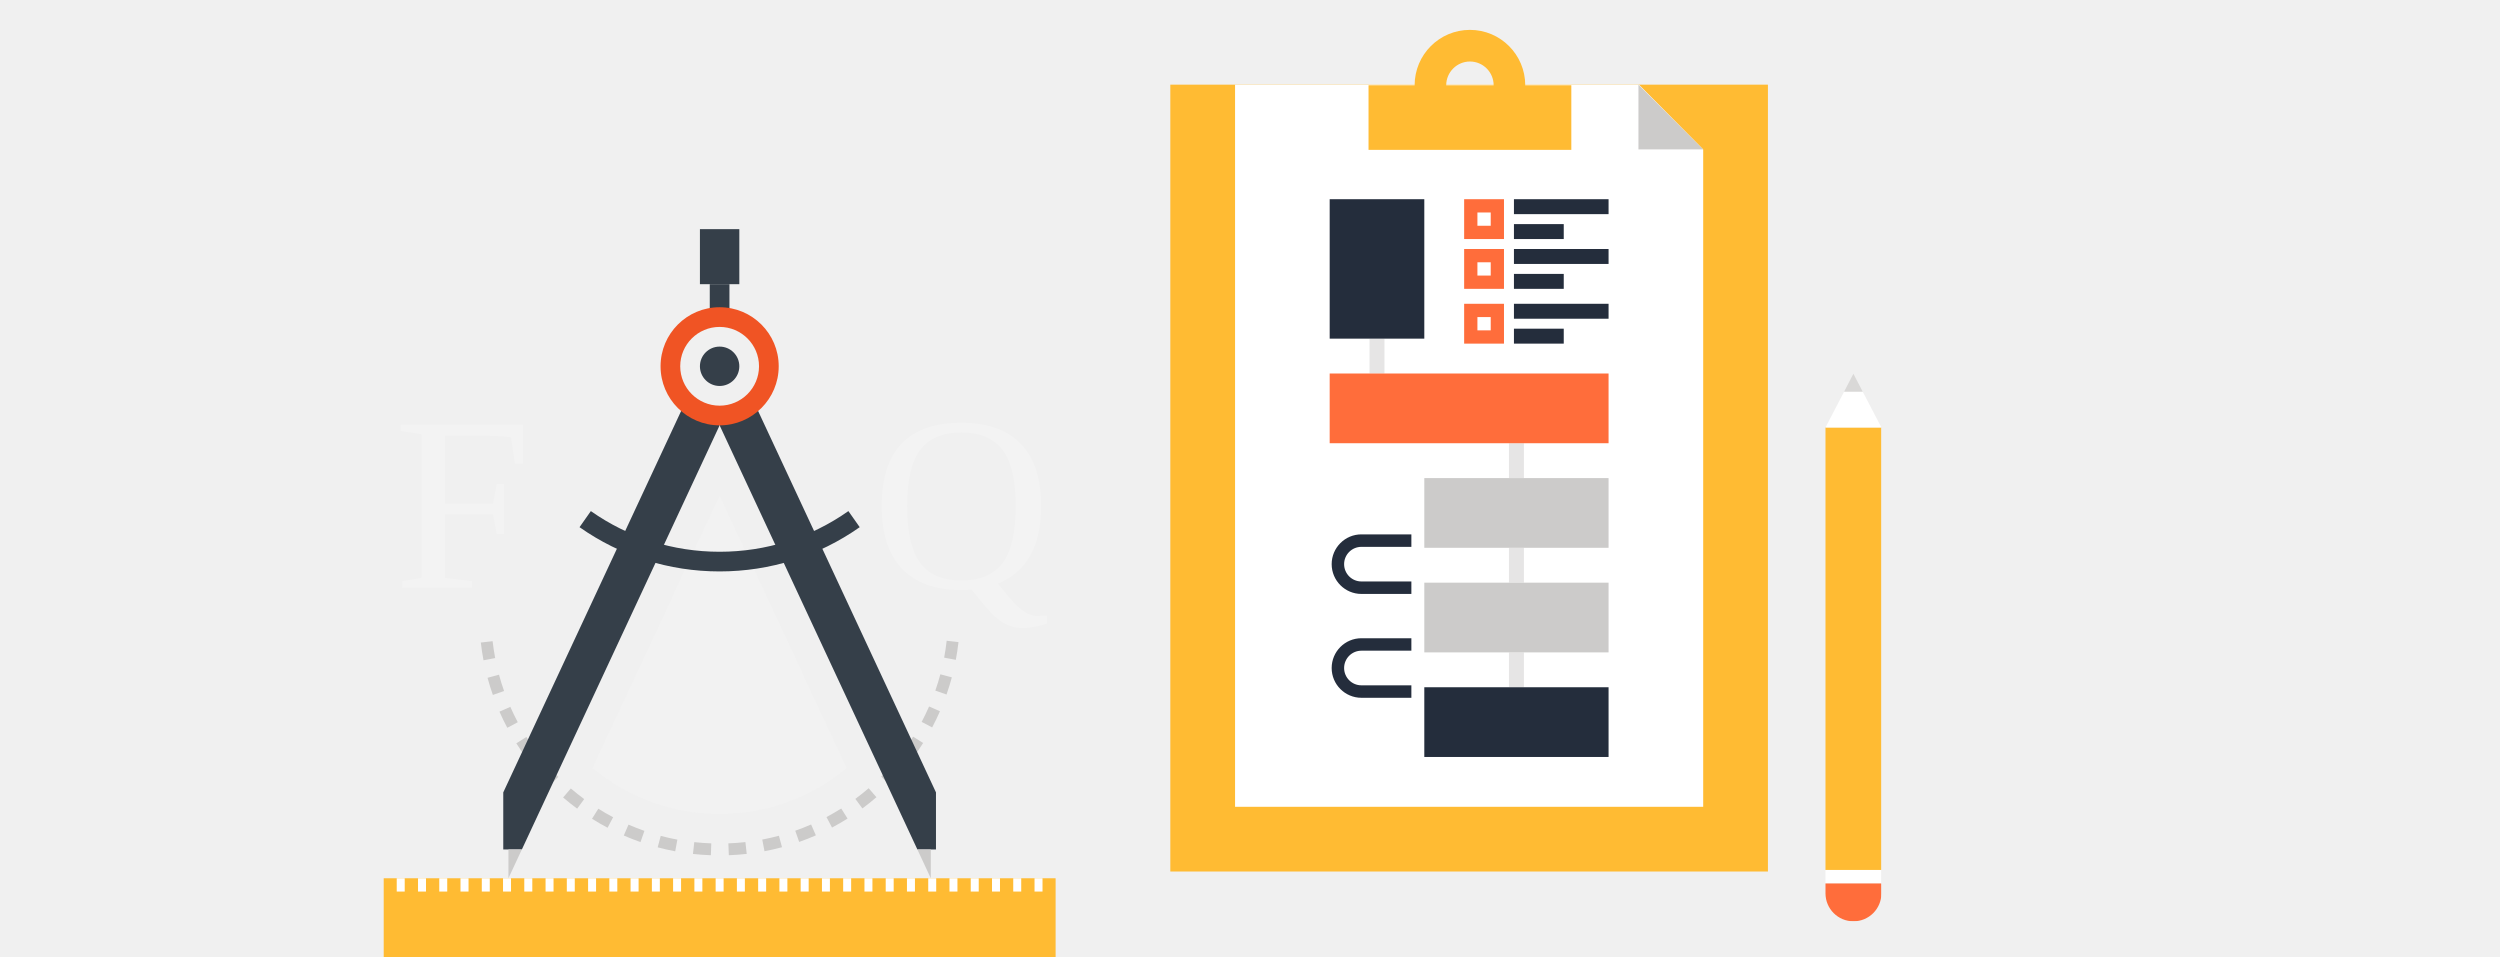
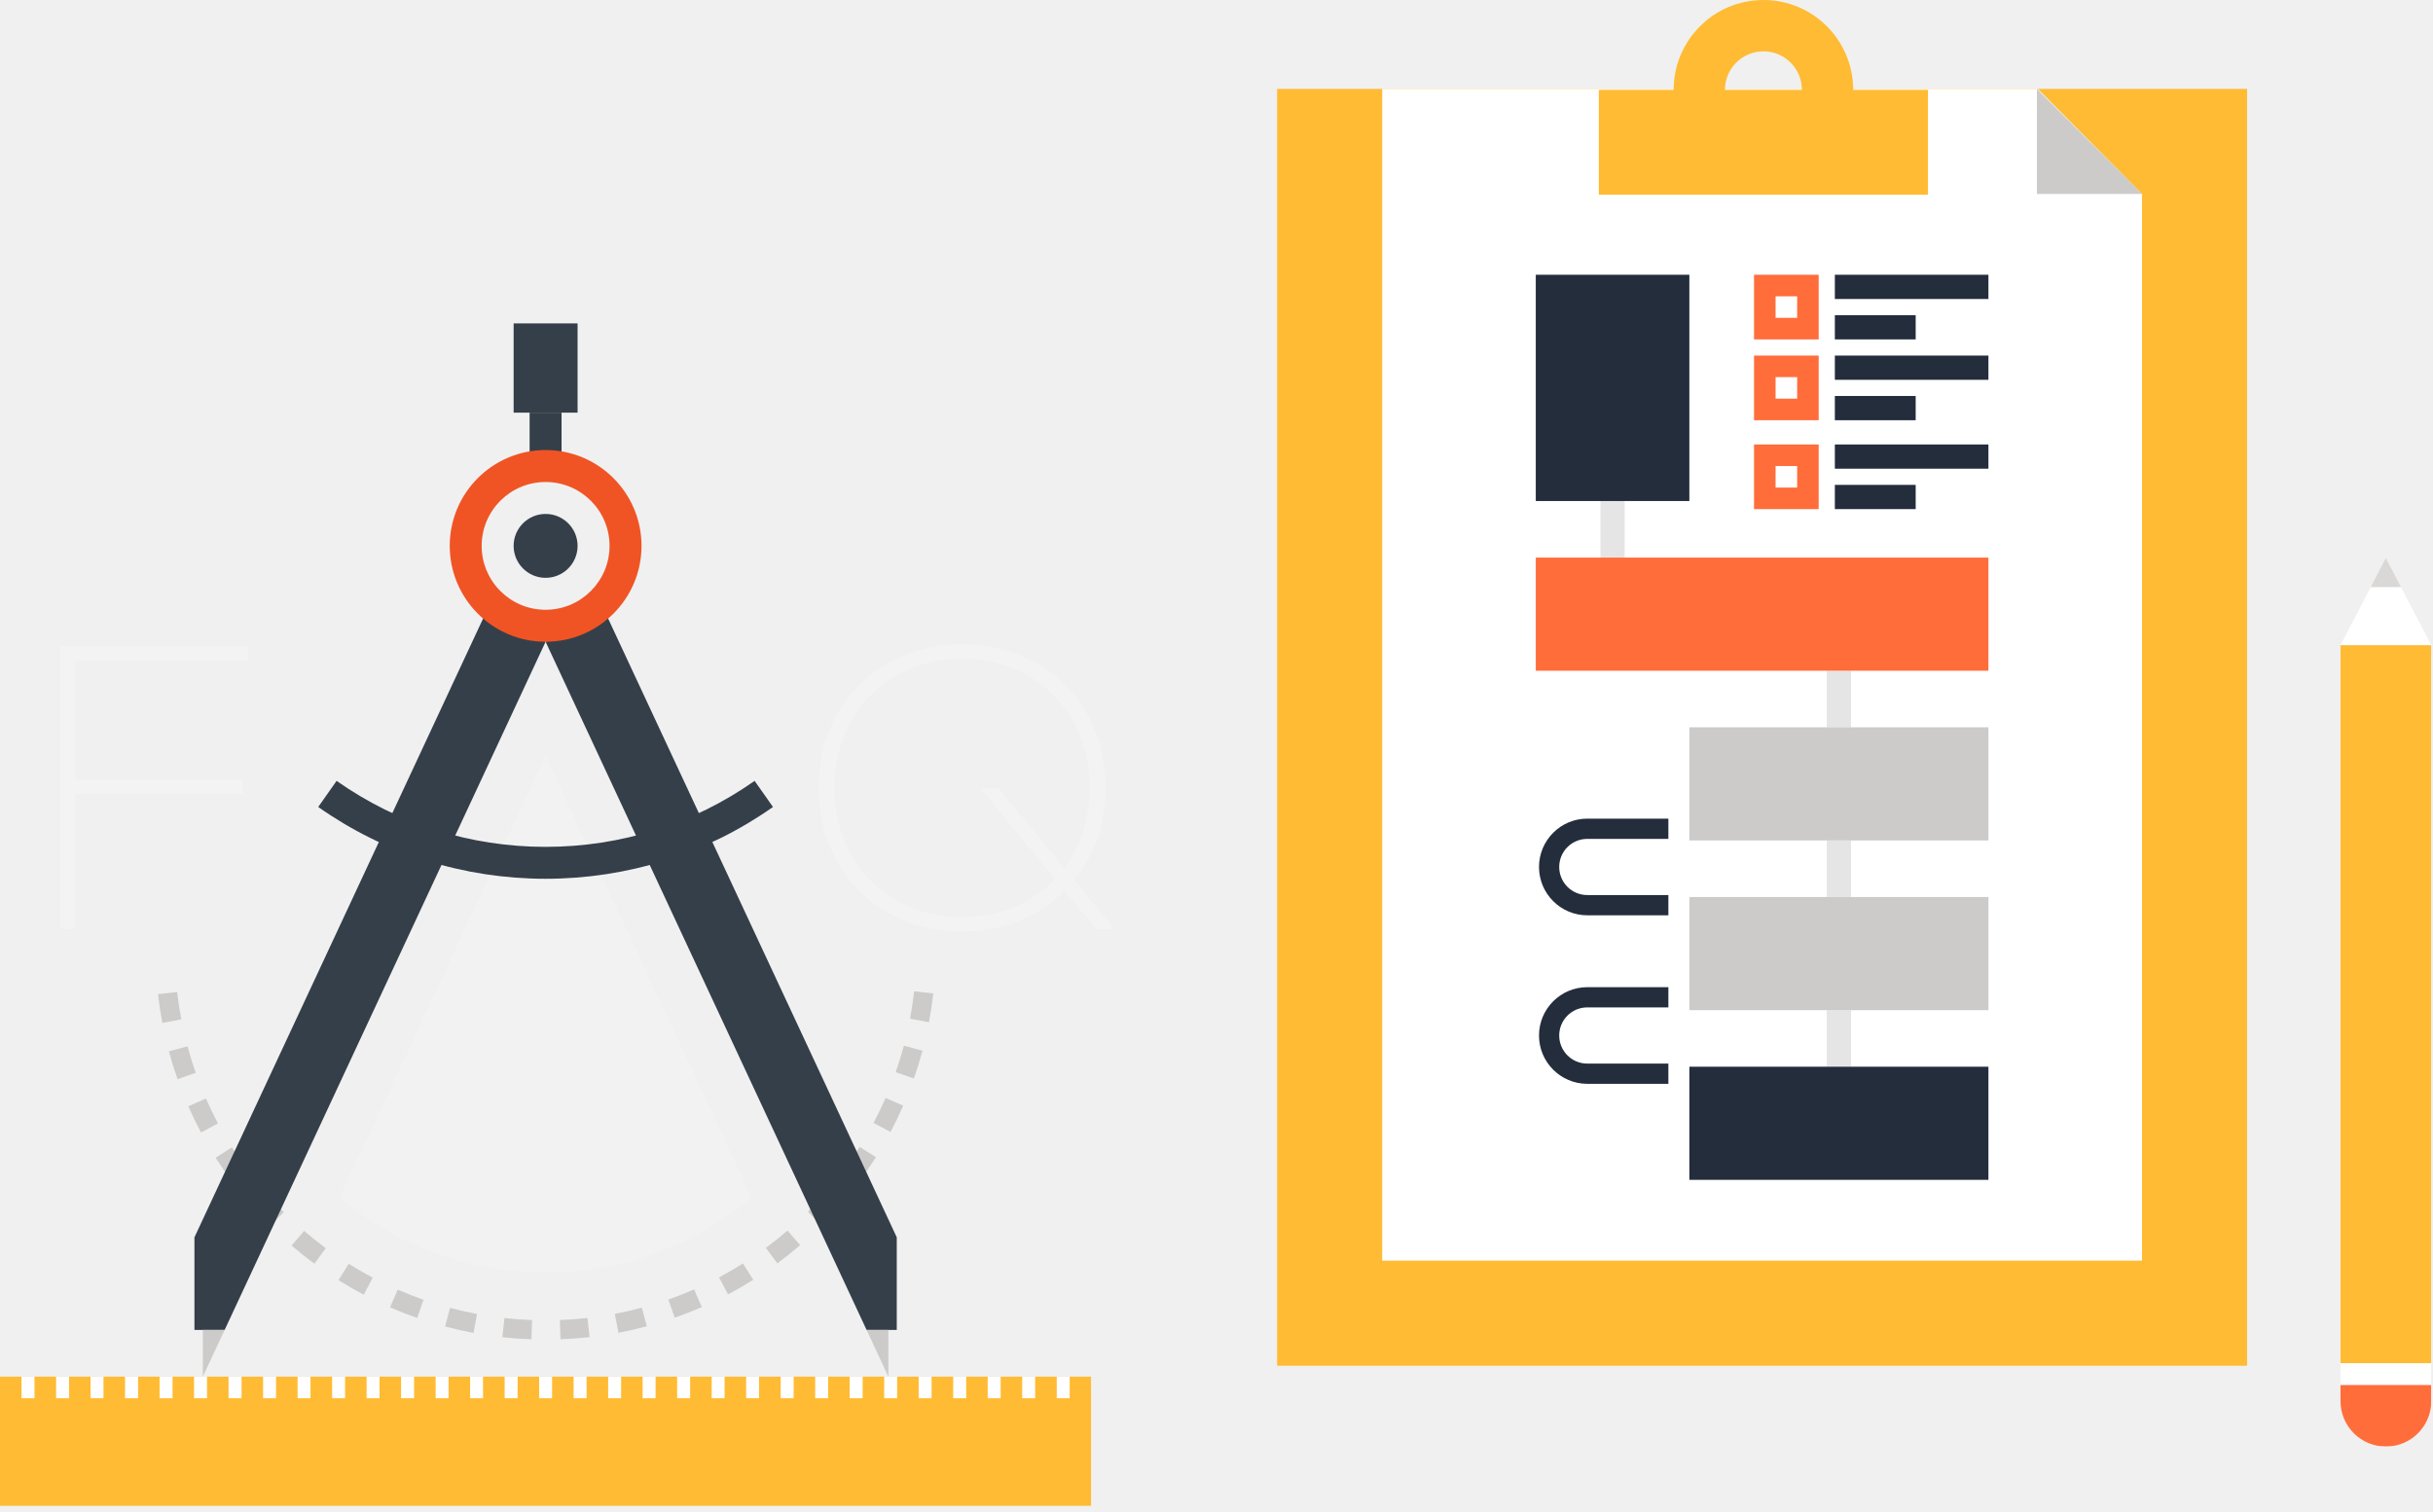
- <svg xmlns="http://www.w3.org/2000/svg" xmlns:xlink="http://www.w3.org/1999/xlink" width="502px" height="192px" viewBox="0 0 502 192" version="1.1">
+ <svg xmlns="http://www.w3.org/2000/svg" xmlns:xlink="http://www.w3.org/1999/xlink" width="301px" height="187px" viewBox="0 0 301 187" version="1.1">
  <defs>
    <polygon id="path-1" points="0 146.355 135 146.355 135 0 0 0" />
    <polygon id="path-3" points="0 179 142.786 179 142.786 0 49 0 0 0" />
  </defs>
-   <g id="Page-1" stroke="none" stroke-width="1" fill="none" fill-rule="evenodd">
-     <g id="Mobile">
-       <g id="Group-10" transform="translate(77, 6)">
-         <g id="Group-6">
-           <g id="Page-1" transform="translate(0, 40)">
-             <path d="M114.928,86.496 L112.585,86.056 C112.796,84.935 112.967,83.795 113.093,82.665 L115.464,82.931 C115.33,84.118 115.151,85.317 114.928,86.496 Z M20.089,86.587 C19.865,85.415 19.683,84.216 19.548,83.021 L21.917,82.751 C22.046,83.888 22.22,85.026 22.432,86.14 L20.089,86.587 Z M113.063,93.461 L110.814,92.672 C111.187,91.605 111.528,90.504 111.824,89.397 L114.127,90.015 C113.815,91.179 113.456,92.339 113.063,93.461 Z M21.967,93.545 C21.569,92.418 21.209,91.258 20.897,90.1 L23.199,89.478 C23.495,90.58 23.838,91.682 24.215,92.753 L21.967,93.545 Z M110.175,100.07 L108.068,98.955 C108.604,97.941 109.106,96.903 109.56,95.864 L111.743,96.819 C111.267,97.911 110.739,99.006 110.175,100.07 Z M24.863,100.14 C24.301,99.083 23.772,97.993 23.291,96.896 L25.474,95.936 C25.931,96.979 26.434,98.016 26.968,99.019 L24.863,100.14 Z M106.333,106.169 L104.414,104.751 C105.094,103.833 105.743,102.881 106.349,101.922 L108.366,103.193 C107.73,104.201 107.047,105.202 106.333,106.169 Z M28.713,106.229 C28.001,105.27 27.315,104.271 26.675,103.258 L28.689,101.982 C29.299,102.946 29.951,103.896 30.628,104.808 L28.713,106.229 Z M101.628,111.63 L99.942,109.943 C100.744,109.141 101.529,108.295 102.275,107.432 L104.08,108.989 C103.296,109.897 102.471,110.787 101.628,111.63 Z M33.425,111.681 C32.579,110.838 31.753,109.951 30.968,109.045 L32.771,107.484 C33.518,108.347 34.304,109.191 35.109,109.993 L33.425,111.681 Z M96.168,116.334 L94.752,114.415 C95.662,113.742 96.563,113.022 97.428,112.277 L98.986,114.084 C98.075,114.869 97.127,115.626 96.168,116.334 Z M38.894,116.378 C37.932,115.67 36.982,114.913 36.072,114.131 L37.625,112.321 C38.491,113.066 39.394,113.784 40.308,114.459 L38.894,116.378 Z M90.07,120.174 L88.953,118.066 C89.958,117.533 90.956,116.956 91.918,116.35 L93.19,118.367 C92.178,119.005 91.127,119.612 90.07,120.174 Z M45.001,120.211 C43.949,119.657 42.898,119.052 41.876,118.411 L43.142,116.39 C44.114,117 45.114,117.575 46.114,118.101 L45.001,120.211 Z M83.472,123.059 L82.685,120.808 C83.752,120.434 84.824,120.014 85.87,119.557 L86.825,121.741 C85.725,122.224 84.597,122.666 83.472,123.059 Z M51.615,123.09 C50.495,122.698 49.364,122.258 48.255,121.776 L49.202,119.587 C50.259,120.046 51.334,120.465 52.399,120.838 L51.615,123.09 Z M76.509,124.927 L76.064,122.584 C77.19,122.37 78.315,122.113 79.407,121.82 L80.025,124.123 C78.875,124.431 77.692,124.701 76.509,124.927 Z M58.581,124.943 C57.395,124.72 56.212,124.454 55.063,124.146 L55.676,121.844 C56.768,122.133 57.892,122.389 59.018,122.598 L58.581,124.943 Z M69.348,125.73 L69.257,123.348 C70.405,123.304 71.556,123.218 72.677,123.092 L72.943,125.463 C71.763,125.593 70.553,125.684 69.348,125.73 Z M65.742,125.732 C64.548,125.69 63.338,125.602 62.147,125.472 L62.409,123.101 C63.541,123.226 64.691,123.31 65.827,123.35 L65.742,125.732 Z" id="Fill-1" fill="#CCCBCA" />
-             <path d="M41.988,108.229 C48.908,113.979 57.8,117.442 67.5,117.442 C77.2,117.442 86.09,113.981 93.01,108.229 L67.499,53.517 L41.988,108.229 Z" id="Fill-3" fill="#F2F2F2" />
-             <mask id="mask-2" fill="white">
-               <use xlink:href="#path-1" />
-             </mask>
-             <g id="Clip-6" />
-             <polygon id="Fill-5" fill="#353F49" mask="url(#mask-2)" points="65.522 17.666 69.473 17.666 69.473 11.064 65.522 11.064" />
-             <path d="M67.5,68.743 C57.357,68.743 47.63,65.671 39.37,59.858 L41.643,56.628 C49.234,61.97 58.175,64.794 67.5,64.794 C76.825,64.794 85.767,61.97 93.357,56.628 L95.63,59.858 C87.371,65.671 77.644,68.743 67.5,68.743" id="Fill-7" fill="#353F49" mask="url(#mask-2)" />
-             <polygon id="Fill-8" fill="#353F49" mask="url(#mask-2)" points="67.499 39.412 27.791 124.573 24.055 124.573 24.055 113.115 60.048 35.937" />
-             <polygon id="Fill-9" fill="#CCCBCA" mask="url(#mask-2)" points="27.791 124.573 25.093 130.355 25.093 124.573" />
-             <polygon id="Fill-10" fill="#353F49" mask="url(#mask-2)" points="67.499 39.412 107.21 124.573 110.944 124.573 110.944 113.115 74.952 35.937" />
-             <polygon id="Fill-11" fill="#CCCBCA" mask="url(#mask-2)" points="107.21 124.573 109.906 130.355 109.906 124.573" />
-             <path d="M67.499,35.458 C63.134,35.458 59.589,31.912 59.589,27.547 C59.589,23.182 63.134,19.645 67.499,19.645 C71.864,19.645 75.411,23.182 75.411,27.547 C75.411,31.912 71.864,35.458 67.499,35.458 M67.499,15.69 C60.951,15.69 55.64,20.998 55.64,27.547 C55.64,34.097 60.951,39.412 67.499,39.412 C74.049,39.412 79.365,34.097 79.365,27.547 C79.365,20.998 74.049,15.69 67.499,15.69" id="Fill-12" fill="#F05424" mask="url(#mask-2)" />
-             <path d="M67.499,31.504 C65.315,31.504 63.544,29.733 63.544,27.547 C63.544,25.366 65.315,23.598 67.499,23.598 C69.684,23.598 71.456,25.366 71.456,27.547 C71.456,29.733 69.684,31.504 67.499,31.504" id="Fill-13" fill="#353F49" mask="url(#mask-2)" />
-             <polygon id="Fill-14" fill="#353F49" mask="url(#mask-2)" points="63.545 11.064 71.456 11.064 71.456 0 63.545 0" />
-             <polygon id="Fill-15" fill="#FFBB33" mask="url(#mask-2)" points="0 146.355 135 146.355 135 130.355 0 130.355" />
-             <polygon id="Fill-16" fill="#FFFFFF" mask="url(#mask-2)" points="2.663 133.025 4.266 133.025 4.266 130.355 2.663 130.355" />
-             <polygon id="Fill-17" fill="#FFFFFF" mask="url(#mask-2)" points="6.939 133.025 8.541 133.025 8.541 130.355 6.939 130.355" />
-             <polygon id="Fill-18" fill="#FFFFFF" mask="url(#mask-2)" points="11.204 133.025 12.804 133.025 12.804 130.355 11.204 130.355" />
-             <polygon id="Fill-19" fill="#FFFFFF" mask="url(#mask-2)" points="15.468 133.025 17.082 133.025 17.082 130.355 15.468 130.355" />
-             <polygon id="Fill-20" fill="#FFFFFF" mask="url(#mask-2)" points="19.743 133.025 21.346 133.025 21.346 130.355 19.743 130.355" />
-             <polygon id="Fill-21" fill="#FFFFFF" mask="url(#mask-2)" points="24.008 133.025 25.611 133.025 25.611 130.355 24.008 130.355" />
-             <polygon id="Fill-22" fill="#FFFFFF" mask="url(#mask-2)" points="28.276 133.025 29.886 133.025 29.886 130.355 28.276 130.355" />
-             <polygon id="Fill-23" fill="#FFFFFF" mask="url(#mask-2)" points="32.549 133.025 34.15 133.025 34.15 130.355 32.549 130.355" />
-             <polygon id="Fill-24" fill="#FFFFFF" mask="url(#mask-2)" points="36.815 133.025 38.414 133.025 38.414 130.355 36.815 130.355" />
-             <polygon id="Fill-25" fill="#FFFFFF" mask="url(#mask-2)" points="41.09 133.025 42.691 133.025 42.691 130.355 41.09 130.355" />
-             <polygon id="Fill-26" fill="#FFFFFF" mask="url(#mask-2)" points="45.355 133.025 46.954 133.025 46.954 130.355 45.355 130.355" />
-             <polygon id="Fill-27" fill="#FFFFFF" mask="url(#mask-2)" points="49.618 133.025 51.23 133.025 51.23 130.355 49.618 130.355" />
-             <polygon id="Fill-28" fill="#FFFFFF" mask="url(#mask-2)" points="53.896 133.025 55.497 133.025 55.497 130.355 53.896 130.355" />
-             <polygon id="Fill-29" fill="#FFFFFF" mask="url(#mask-2)" points="58.158 133.025 59.76 133.025 59.76 130.355 58.158 130.355" />
-             <polygon id="Fill-30" fill="#FFFFFF" mask="url(#mask-2)" points="62.434 133.025 64.035 133.025 64.035 130.355 62.434 130.355" />
-             <polygon id="Fill-31" fill="#FFFFFF" mask="url(#mask-2)" points="66.699 133.025 68.301 133.025 68.301 130.355 66.699 130.355" />
-             <polygon id="Fill-32" fill="#FFFFFF" mask="url(#mask-2)" points="70.966 133.025 72.569 133.025 72.569 130.355 70.966 130.355" />
-             <polygon id="Fill-33" fill="#FFFFFF" mask="url(#mask-2)" points="75.238 133.025 76.842 133.025 76.842 130.355 75.238 130.355" />
-             <polygon id="Fill-34" fill="#FFFFFF" mask="url(#mask-2)" points="79.504 133.025 81.105 133.025 81.105 130.355 79.504 130.355" />
-             <polygon id="Fill-35" fill="#FFFFFF" mask="url(#mask-2)" points="83.771 133.025 85.381 133.025 85.381 130.355 83.771 130.355" />
-             <polygon id="Fill-36" fill="#FFFFFF" mask="url(#mask-2)" points="88.047 133.025 89.645 133.025 89.645 130.355 88.047 130.355" />
-             <polygon id="Fill-37" fill="#FFFFFF" mask="url(#mask-2)" points="92.309 133.025 93.912 133.025 93.912 130.355 92.309 130.355" />
-             <polygon id="Fill-38" fill="#FFFFFF" mask="url(#mask-2)" points="96.584 133.025 98.184 133.025 98.184 130.355 96.584 130.355" />
-             <polygon id="Fill-39" fill="#FFFFFF" mask="url(#mask-2)" points="100.85 133.025 102.451 133.025 102.451 130.355 100.85 130.355" />
-             <polygon id="Fill-40" fill="#FFFFFF" mask="url(#mask-2)" points="105.115 133.025 106.722 133.025 106.722 130.355 105.115 130.355" />
-             <polygon id="Fill-41" fill="#FFFFFF" mask="url(#mask-2)" points="109.39 133.025 110.991 133.025 110.991 130.355 109.39 130.355" />
-             <polygon id="Fill-42" fill="#FFFFFF" mask="url(#mask-2)" points="113.654 133.025 115.255 133.025 115.255 130.355 113.654 130.355" />
-             <polygon id="Fill-43" fill="#FFFFFF" mask="url(#mask-2)" points="117.924 133.025 119.531 133.025 119.531 130.355 117.924 130.355" />
-             <polygon id="Fill-44" fill="#FFFFFF" mask="url(#mask-2)" points="122.195 133.025 123.797 133.025 123.797 130.355 122.195 130.355" />
-             <polygon id="Fill-45" fill="#FFFFFF" mask="url(#mask-2)" points="126.459 133.025 128.062 133.025 128.062 130.355 126.459 130.355" />
-             <polygon id="Fill-46" fill="#FFFFFF" mask="url(#mask-2)" points="130.734 133.025 132.336 133.025 132.336 130.355 130.734 130.355" />
-           </g>
-           <g id="Page-1" transform="translate(158, 0)">
-             <polygon id="Fill-1" fill="#FFBB33" points="0 169 120 169 120 11 0 11" />
-             <polygon id="Fill-2" fill="#FFFFFF" points="107 24.016 107 156 13 156 13 11 94.106 11" />
-             <polygon id="Fill-3" fill="#CCCBCA" points="107 24 94 24 94 11" />
-             <polygon id="Fill-4" fill="#E6E5E5" points="40 69 43 69 43 62 40 62" />
-             <polygon id="Fill-5" fill="#E6E5E5" points="68 90 71 90 71 83 68 83" />
-             <polygon id="Fill-6" fill="#E6E5E5" points="68 111 71 111 71 104 68 104" />
-             <polygon id="Fill-7" fill="#E6E5E5" points="68 132 71 132 71 125 68 125" />
-             <polygon id="Fill-8" fill="#FF6D3B" points="32 83 88 83 88 69 32 69" />
-             <polygon id="Fill-9" fill="#242D3C" points="32 62 51 62 51 34 32 34" />
-             <polygon id="Fill-10" fill="#CCCBCA" points="51 104 88 104 88 90 51 90" />
-             <polygon id="Fill-11" fill="#CCCBCA" points="51 125 88 125 88 111 51 111" />
-             <polygon id="Fill-12" fill="#242D3C" points="51 146 88 146 88 132 51 132" />
-             <polygon id="Fill-13" fill="#242D3C" points="69 37 88 37 88 34 69 34" />
-             <polygon id="Fill-14" fill="#242D3C" points="69 42 79 42 79 39 69 39" />
-             <path d="M61.665,39.333 L64.336,39.333 L64.336,36.666 L61.665,36.666 L61.665,39.333 Z M59,42 L67,42 L67,34 L59,34 L59,42 Z" id="Fill-15" fill="#FF6D3B" />
-             <polygon id="Fill-16" fill="#242D3C" points="69 47 88 47 88 44 69 44" />
-             <polygon id="Fill-17" fill="#242D3C" points="69 52 79 52 79 49 69 49" />
-             <path d="M61.665,49.334 L64.336,49.334 L64.336,46.666 L61.665,46.666 L61.665,49.334 Z M59,52 L67,52 L67,44 L59,44 L59,52 Z" id="Fill-18" fill="#FF6D3B" />
-             <polygon id="Fill-19" fill="#242D3C" points="69 58 88 58 88 55 69 55" />
-             <polygon id="Fill-20" fill="#242D3C" points="69 63 79 63 79 60 69 60" />
-             <path d="M61.665,60.336 L64.336,60.336 L64.336,57.668 L61.665,57.668 L61.665,60.336 Z M59,63 L67,63 L67,55 L59,55 L59,63 Z" id="Fill-21" fill="#FF6D3B" />
-             <g id="Group-34">
-               <path d="M48.404,110.757 L38.369,110.757 C36.452,110.757 34.898,109.201 34.898,107.281 C34.898,105.365 36.452,103.808 38.369,103.808 L48.404,103.808 L48.404,101.301 L38.369,101.301 C35.076,101.301 32.399,103.986 32.399,107.281 C32.399,110.579 35.076,113.263 38.369,113.263 L48.404,113.263 L48.404,110.757 Z" id="Fill-22" fill="#242D3C" />
-               <path d="M48.404,131.613 L38.369,131.613 C36.452,131.613 34.898,130.057 34.898,128.137 C34.898,126.217 36.452,124.66 38.369,124.66 L48.404,124.66 L48.404,122.158 L38.369,122.158 C35.076,122.158 32.399,124.838 32.399,128.137 C32.399,131.436 35.076,134.116 38.369,134.116 L48.404,134.116 L48.404,131.613 Z" id="Fill-24" fill="#242D3C" />
-               <path d="M55.4,11.121 C55.4,8.492 57.54,6.352 60.167,6.352 C62.79,6.352 64.924,8.492 64.924,11.121 L55.4,11.121 Z M71.268,11.121 C71.268,4.975 66.297,0 60.167,0 C54.029,0 49.057,4.975 49.057,11.121 L39.801,11.121 L39.801,24.096 L80.522,24.096 L80.522,11.121 L71.268,11.121 Z" id="Fill-26" fill="#FFBB33" />
-               <mask id="mask-4" fill="white">
-                 <use xlink:href="#path-3" />
-               </mask>
-               <g id="Clip-29" />
-               <polygon id="Fill-28" fill="#FFBB33" mask="url(#mask-4)" points="131.558 168.692 142.784 168.692 142.784 79.835 131.558 79.835" />
-               <polygon id="Fill-30" fill="#FFFFFF" mask="url(#mask-4)" points="131.558 171.391 142.784 171.391 142.784 168.688 131.558 168.688" />
-               <path d="M142.786,171.396 L142.786,173.383 C142.786,176.487 140.276,179 137.179,179 C134.073,179 131.559,176.487 131.559,173.383 L131.559,171.396 L142.786,171.396 Z" id="Fill-31" fill="#FF6D3B" mask="url(#mask-4)" />
-               <polygon id="Fill-32" fill="#FFFFFF" mask="url(#mask-4)" points="142.784 79.835 139.032 72.644 135.299 72.644 131.559 79.835" />
-               <polygon id="Fill-33" fill="#D9D8D7" mask="url(#mask-4)" points="139.032 72.644 137.161 69.049 135.299 72.644" />
-             </g>
-           </g>
-           <text id="Q" font-family=".SFNSDisplay-Regular, .SF NS Display" font-size="50" font-weight="normal" letter-spacing="0.5" fill-opacity="0.2" fill="#FFFFFF">
-             <tspan x="98" y="112">Q</tspan>
-           </text>
-           <text id="F" font-family=".SFNSDisplay-Regular, .SF NS Display" font-size="50" font-weight="normal" letter-spacing="0.5" fill-opacity="0.2" fill="#FFFFFF">
-             <tspan x="2" y="112">F</tspan>
-           </text>
+   <g id="Symbols" stroke="none" stroke-width="1" fill="none" fill-rule="evenodd">
+     <g id="faq-nbg">
+       <g id="Page-1" transform="translate(0, 40)">
+         <path d="M114.928,86.496 L112.585,86.056 C112.796,84.935 112.967,83.795 113.093,82.665 L115.464,82.931 C115.33,84.118 115.151,85.317 114.928,86.496 Z M20.089,86.587 C19.865,85.415 19.683,84.216 19.548,83.021 L21.917,82.751 C22.046,83.888 22.22,85.026 22.432,86.14 L20.089,86.587 Z M113.063,93.461 L110.814,92.672 C111.187,91.605 111.528,90.504 111.824,89.397 L114.127,90.015 C113.815,91.179 113.456,92.339 113.063,93.461 Z M21.967,93.545 C21.569,92.418 21.209,91.258 20.897,90.1 L23.199,89.478 C23.495,90.58 23.838,91.682 24.215,92.753 L21.967,93.545 Z M110.175,100.07 L108.068,98.955 C108.604,97.941 109.106,96.903 109.56,95.864 L111.743,96.819 C111.267,97.911 110.739,99.006 110.175,100.07 Z M24.863,100.14 C24.301,99.083 23.772,97.993 23.291,96.896 L25.474,95.936 C25.931,96.979 26.434,98.016 26.968,99.019 L24.863,100.14 Z M106.333,106.169 L104.414,104.751 C105.094,103.833 105.743,102.881 106.349,101.922 L108.366,103.193 C107.73,104.201 107.047,105.202 106.333,106.169 Z M28.713,106.229 C28.001,105.27 27.315,104.271 26.675,103.258 L28.689,101.982 C29.299,102.946 29.951,103.896 30.628,104.808 L28.713,106.229 Z M101.628,111.63 L99.942,109.943 C100.744,109.141 101.529,108.295 102.275,107.432 L104.08,108.989 C103.296,109.897 102.471,110.787 101.628,111.63 Z M33.425,111.681 C32.579,110.838 31.753,109.951 30.968,109.045 L32.771,107.484 C33.518,108.347 34.304,109.191 35.109,109.993 L33.425,111.681 Z M96.168,116.334 L94.752,114.415 C95.662,113.742 96.563,113.022 97.428,112.277 L98.986,114.084 C98.075,114.869 97.127,115.626 96.168,116.334 Z M38.894,116.378 C37.932,115.67 36.982,114.913 36.072,114.131 L37.625,112.321 C38.491,113.066 39.394,113.784 40.308,114.459 L38.894,116.378 Z M90.07,120.174 L88.953,118.066 C89.958,117.533 90.956,116.956 91.918,116.35 L93.19,118.367 C92.178,119.005 91.127,119.612 90.07,120.174 Z M45.001,120.211 C43.949,119.657 42.898,119.052 41.876,118.411 L43.142,116.39 C44.114,117 45.114,117.575 46.114,118.101 L45.001,120.211 Z M83.472,123.059 L82.685,120.808 C83.752,120.434 84.824,120.014 85.87,119.557 L86.825,121.741 C85.725,122.224 84.597,122.666 83.472,123.059 Z M51.615,123.09 C50.495,122.698 49.364,122.258 48.255,121.776 L49.202,119.587 C50.259,120.046 51.334,120.465 52.399,120.838 L51.615,123.09 Z M76.509,124.927 L76.064,122.584 C77.19,122.37 78.315,122.113 79.407,121.82 L80.025,124.123 C78.875,124.431 77.692,124.701 76.509,124.927 Z M58.581,124.943 C57.395,124.72 56.212,124.454 55.063,124.146 L55.676,121.844 C56.768,122.133 57.892,122.389 59.018,122.598 L58.581,124.943 Z M69.348,125.73 L69.257,123.348 C70.405,123.304 71.556,123.218 72.677,123.092 L72.943,125.463 C71.763,125.593 70.553,125.684 69.348,125.73 Z M65.742,125.732 C64.548,125.69 63.338,125.602 62.147,125.472 L62.409,123.101 C63.541,123.226 64.691,123.31 65.827,123.35 L65.742,125.732 Z" id="Fill-1" fill="#CCCBCA" />
+         <path d="M41.988,108.229 C48.908,113.979 57.8,117.442 67.5,117.442 C77.2,117.442 86.09,113.981 93.01,108.229 L67.499,53.517 L41.988,108.229 Z" id="Fill-3" fill="#F2F2F2" />
+         <mask id="mask-2" fill="white">
+           <use xlink:href="#path-1" />
+         </mask>
+         <g id="Clip-6" />
+         <polygon id="Fill-5" fill="#353F49" mask="url(#mask-2)" points="65.522 17.666 69.473 17.666 69.473 11.064 65.522 11.064" />
+         <path d="M67.5,68.743 C57.357,68.743 47.63,65.671 39.37,59.858 L41.643,56.628 C49.234,61.97 58.175,64.794 67.5,64.794 C76.825,64.794 85.767,61.97 93.357,56.628 L95.63,59.858 C87.371,65.671 77.644,68.743 67.5,68.743" id="Fill-7" fill="#353F49" mask="url(#mask-2)" />
+         <polygon id="Fill-8" fill="#353F49" mask="url(#mask-2)" points="67.499 39.412 27.791 124.573 24.055 124.573 24.055 113.115 60.048 35.937" />
+         <polygon id="Fill-9" fill="#CCCBCA" mask="url(#mask-2)" points="27.791 124.573 25.093 130.355 25.093 124.573" />
+         <polygon id="Fill-10" fill="#353F49" mask="url(#mask-2)" points="67.499 39.412 107.21 124.573 110.944 124.573 110.944 113.115 74.952 35.937" />
+         <polygon id="Fill-11" fill="#CCCBCA" mask="url(#mask-2)" points="107.21 124.573 109.906 130.355 109.906 124.573" />
+         <path d="M67.499,35.458 C63.134,35.458 59.589,31.912 59.589,27.547 C59.589,23.182 63.134,19.645 67.499,19.645 C71.864,19.645 75.411,23.182 75.411,27.547 C75.411,31.912 71.864,35.458 67.499,35.458 M67.499,15.69 C60.951,15.69 55.64,20.998 55.64,27.547 C55.64,34.097 60.951,39.412 67.499,39.412 C74.049,39.412 79.365,34.097 79.365,27.547 C79.365,20.998 74.049,15.69 67.499,15.69" id="Fill-12" fill="#F05424" mask="url(#mask-2)" />
+         <path d="M67.499,31.504 C65.315,31.504 63.544,29.733 63.544,27.547 C63.544,25.366 65.315,23.598 67.499,23.598 C69.684,23.598 71.456,25.366 71.456,27.547 C71.456,29.733 69.684,31.504 67.499,31.504" id="Fill-13" fill="#353F49" mask="url(#mask-2)" />
+         <polygon id="Fill-14" fill="#353F49" mask="url(#mask-2)" points="63.545 11.064 71.456 11.064 71.456 0 63.545 0" />
+         <polygon id="Fill-15" fill="#FFBB33" mask="url(#mask-2)" points="0 146.355 135 146.355 135 130.355 0 130.355" />
+         <polygon id="Fill-16" fill="#FFFFFF" mask="url(#mask-2)" points="2.663 133.025 4.266 133.025 4.266 130.355 2.663 130.355" />
+         <polygon id="Fill-17" fill="#FFFFFF" mask="url(#mask-2)" points="6.939 133.025 8.541 133.025 8.541 130.355 6.939 130.355" />
+         <polygon id="Fill-18" fill="#FFFFFF" mask="url(#mask-2)" points="11.204 133.025 12.804 133.025 12.804 130.355 11.204 130.355" />
+         <polygon id="Fill-19" fill="#FFFFFF" mask="url(#mask-2)" points="15.468 133.025 17.082 133.025 17.082 130.355 15.468 130.355" />
+         <polygon id="Fill-20" fill="#FFFFFF" mask="url(#mask-2)" points="19.743 133.025 21.346 133.025 21.346 130.355 19.743 130.355" />
+         <polygon id="Fill-21" fill="#FFFFFF" mask="url(#mask-2)" points="24.008 133.025 25.611 133.025 25.611 130.355 24.008 130.355" />
+         <polygon id="Fill-22" fill="#FFFFFF" mask="url(#mask-2)" points="28.276 133.025 29.886 133.025 29.886 130.355 28.276 130.355" />
+         <polygon id="Fill-23" fill="#FFFFFF" mask="url(#mask-2)" points="32.549 133.025 34.15 133.025 34.15 130.355 32.549 130.355" />
+         <polygon id="Fill-24" fill="#FFFFFF" mask="url(#mask-2)" points="36.815 133.025 38.414 133.025 38.414 130.355 36.815 130.355" />
+         <polygon id="Fill-25" fill="#FFFFFF" mask="url(#mask-2)" points="41.09 133.025 42.691 133.025 42.691 130.355 41.09 130.355" />
+         <polygon id="Fill-26" fill="#FFFFFF" mask="url(#mask-2)" points="45.355 133.025 46.954 133.025 46.954 130.355 45.355 130.355" />
+         <polygon id="Fill-27" fill="#FFFFFF" mask="url(#mask-2)" points="49.618 133.025 51.23 133.025 51.23 130.355 49.618 130.355" />
+         <polygon id="Fill-28" fill="#FFFFFF" mask="url(#mask-2)" points="53.896 133.025 55.497 133.025 55.497 130.355 53.896 130.355" />
+         <polygon id="Fill-29" fill="#FFFFFF" mask="url(#mask-2)" points="58.158 133.025 59.76 133.025 59.76 130.355 58.158 130.355" />
+         <polygon id="Fill-30" fill="#FFFFFF" mask="url(#mask-2)" points="62.434 133.025 64.035 133.025 64.035 130.355 62.434 130.355" />
+         <polygon id="Fill-31" fill="#FFFFFF" mask="url(#mask-2)" points="66.699 133.025 68.301 133.025 68.301 130.355 66.699 130.355" />
+         <polygon id="Fill-32" fill="#FFFFFF" mask="url(#mask-2)" points="70.966 133.025 72.569 133.025 72.569 130.355 70.966 130.355" />
+         <polygon id="Fill-33" fill="#FFFFFF" mask="url(#mask-2)" points="75.238 133.025 76.842 133.025 76.842 130.355 75.238 130.355" />
+         <polygon id="Fill-34" fill="#FFFFFF" mask="url(#mask-2)" points="79.504 133.025 81.105 133.025 81.105 130.355 79.504 130.355" />
+         <polygon id="Fill-35" fill="#FFFFFF" mask="url(#mask-2)" points="83.771 133.025 85.381 133.025 85.381 130.355 83.771 130.355" />
+         <polygon id="Fill-36" fill="#FFFFFF" mask="url(#mask-2)" points="88.047 133.025 89.645 133.025 89.645 130.355 88.047 130.355" />
+         <polygon id="Fill-37" fill="#FFFFFF" mask="url(#mask-2)" points="92.309 133.025 93.912 133.025 93.912 130.355 92.309 130.355" />
+         <polygon id="Fill-38" fill="#FFFFFF" mask="url(#mask-2)" points="96.584 133.025 98.184 133.025 98.184 130.355 96.584 130.355" />
+         <polygon id="Fill-39" fill="#FFFFFF" mask="url(#mask-2)" points="100.85 133.025 102.451 133.025 102.451 130.355 100.85 130.355" />
+         <polygon id="Fill-40" fill="#FFFFFF" mask="url(#mask-2)" points="105.115 133.025 106.722 133.025 106.722 130.355 105.115 130.355" />
+         <polygon id="Fill-41" fill="#FFFFFF" mask="url(#mask-2)" points="109.39 133.025 110.991 133.025 110.991 130.355 109.39 130.355" />
+         <polygon id="Fill-42" fill="#FFFFFF" mask="url(#mask-2)" points="113.654 133.025 115.255 133.025 115.255 130.355 113.654 130.355" />
+         <polygon id="Fill-43" fill="#FFFFFF" mask="url(#mask-2)" points="117.924 133.025 119.531 133.025 119.531 130.355 117.924 130.355" />
+         <polygon id="Fill-44" fill="#FFFFFF" mask="url(#mask-2)" points="122.195 133.025 123.797 133.025 123.797 130.355 122.195 130.355" />
+         <polygon id="Fill-45" fill="#FFFFFF" mask="url(#mask-2)" points="126.459 133.025 128.062 133.025 128.062 130.355 126.459 130.355" />
+         <polygon id="Fill-46" fill="#FFFFFF" mask="url(#mask-2)" points="130.734 133.025 132.336 133.025 132.336 130.355 130.734 130.355" />
+       </g>
+       <g id="Page-1" transform="translate(158, 0)">
+         <polygon id="Fill-1" fill="#FFBB33" points="0 169 120 169 120 11 0 11" />
+         <polygon id="Fill-2" fill="#FFFFFF" points="107 24.016 107 156 13 156 13 11 94.106 11" />
+         <polygon id="Fill-3" fill="#CCCBCA" points="107 24 94 24 94 11" />
+         <polygon id="Fill-4" fill="#E6E5E5" points="40 69 43 69 43 62 40 62" />
+         <polygon id="Fill-5" fill="#E6E5E5" points="68 90 71 90 71 83 68 83" />
+         <polygon id="Fill-6" fill="#E6E5E5" points="68 111 71 111 71 104 68 104" />
+         <polygon id="Fill-7" fill="#E6E5E5" points="68 132 71 132 71 125 68 125" />
+         <polygon id="Fill-8" fill="#FF6D3B" points="32 83 88 83 88 69 32 69" />
+         <polygon id="Fill-9" fill="#242D3C" points="32 62 51 62 51 34 32 34" />
+         <polygon id="Fill-10" fill="#CCCBCA" points="51 104 88 104 88 90 51 90" />
+         <polygon id="Fill-11" fill="#CCCBCA" points="51 125 88 125 88 111 51 111" />
+         <polygon id="Fill-12" fill="#242D3C" points="51 146 88 146 88 132 51 132" />
+         <polygon id="Fill-13" fill="#242D3C" points="69 37 88 37 88 34 69 34" />
+         <polygon id="Fill-14" fill="#242D3C" points="69 42 79 42 79 39 69 39" />
+         <path d="M61.665,39.333 L64.336,39.333 L64.336,36.666 L61.665,36.666 L61.665,39.333 Z M59,42 L67,42 L67,34 L59,34 L59,42 Z" id="Fill-15" fill="#FF6D3B" />
+         <polygon id="Fill-16" fill="#242D3C" points="69 47 88 47 88 44 69 44" />
+         <polygon id="Fill-17" fill="#242D3C" points="69 52 79 52 79 49 69 49" />
+         <path d="M61.665,49.334 L64.336,49.334 L64.336,46.666 L61.665,46.666 L61.665,49.334 Z M59,52 L67,52 L67,44 L59,44 L59,52 Z" id="Fill-18" fill="#FF6D3B" />
+         <polygon id="Fill-19" fill="#242D3C" points="69 58 88 58 88 55 69 55" />
+         <polygon id="Fill-20" fill="#242D3C" points="69 63 79 63 79 60 69 60" />
+         <path d="M61.665,60.336 L64.336,60.336 L64.336,57.668 L61.665,57.668 L61.665,60.336 Z M59,63 L67,63 L67,55 L59,55 L59,63 Z" id="Fill-21" fill="#FF6D3B" />
+         <g id="Group-34">
+           <path d="M48.404,110.757 L38.369,110.757 C36.452,110.757 34.898,109.201 34.898,107.281 C34.898,105.365 36.452,103.808 38.369,103.808 L48.404,103.808 L48.404,101.301 L38.369,101.301 C35.076,101.301 32.399,103.986 32.399,107.281 C32.399,110.579 35.076,113.263 38.369,113.263 L48.404,113.263 L48.404,110.757 Z" id="Fill-22" fill="#242D3C" />
+           <path d="M48.404,131.613 L38.369,131.613 C36.452,131.613 34.898,130.057 34.898,128.137 C34.898,126.217 36.452,124.66 38.369,124.66 L48.404,124.66 L48.404,122.158 L38.369,122.158 C35.076,122.158 32.399,124.838 32.399,128.137 C32.399,131.436 35.076,134.116 38.369,134.116 L48.404,134.116 L48.404,131.613 Z" id="Fill-24" fill="#242D3C" />
+           <path d="M55.4,11.121 C55.4,8.492 57.54,6.352 60.167,6.352 C62.79,6.352 64.924,8.492 64.924,11.121 L55.4,11.121 Z M71.268,11.121 C71.268,4.975 66.297,0 60.167,0 C54.029,0 49.057,4.975 49.057,11.121 L39.801,11.121 L39.801,24.096 L80.522,24.096 L80.522,11.121 L71.268,11.121 Z" id="Fill-26" fill="#FFBB33" />
+           <mask id="mask-4" fill="white">
+             <use xlink:href="#path-3" />
+           </mask>
+           <g id="Clip-29" />
+           <polygon id="Fill-28" fill="#FFBB33" mask="url(#mask-4)" points="131.558 168.692 142.784 168.692 142.784 79.835 131.558 79.835" />
+           <polygon id="Fill-30" fill="#FFFFFF" mask="url(#mask-4)" points="131.558 171.391 142.784 171.391 142.784 168.688 131.558 168.688" />
+           <path d="M142.786,171.396 L142.786,173.383 C142.786,176.487 140.276,179 137.179,179 C134.073,179 131.559,176.487 131.559,173.383 L131.559,171.396 L142.786,171.396 Z" id="Fill-31" fill="#FF6D3B" mask="url(#mask-4)" />
+           <polygon id="Fill-32" fill="#FFFFFF" mask="url(#mask-4)" points="142.784 79.835 139.032 72.644 135.299 72.644 131.559 79.835" />
+           <polygon id="Fill-33" fill="#D9D8D7" mask="url(#mask-4)" points="139.032 72.644 137.161 69.049 135.299 72.644" />
        </g>
      </g>
+       <path d="M119.025,79.725 C129,79.725 136.775,86.95 136.775,97.5 C136.775,102.025 135.35,105.925 132.9,108.9 L137.875,115 L135.675,115 L131.7,110.225 C128.525,113.45 124.025,115.275 119.025,115.275 C109.05,115.275 101.275,108.05 101.275,97.5 C101.275,86.95 109.05,79.725 119.025,79.725 Z M119.025,81.5 C110.2,81.5 103.225,87.925 103.225,97.5 C103.225,107.075 110.2,113.5 119.025,113.5 C123.575,113.5 127.65,111.775 130.525,108.775 L121.325,97.575 L123.55,97.575 L131.675,107.425 C133.65,104.775 134.825,101.4 134.825,97.5 C134.825,87.925 127.825,81.5 119.025,81.5 Z" id="Q" fill-opacity="0.2" fill="#FFFFFF" />
+       <polygon id="F" fill-opacity="0.2" fill="#FFFFFF" points="30.025 96.5 9.3 96.5 9.3 81.775 30.7 81.775 30.7 80 7.45 80 7.45 115 9.3 115 9.3 98.25 30.025 98.25" />
    </g>
  </g>
</svg>
